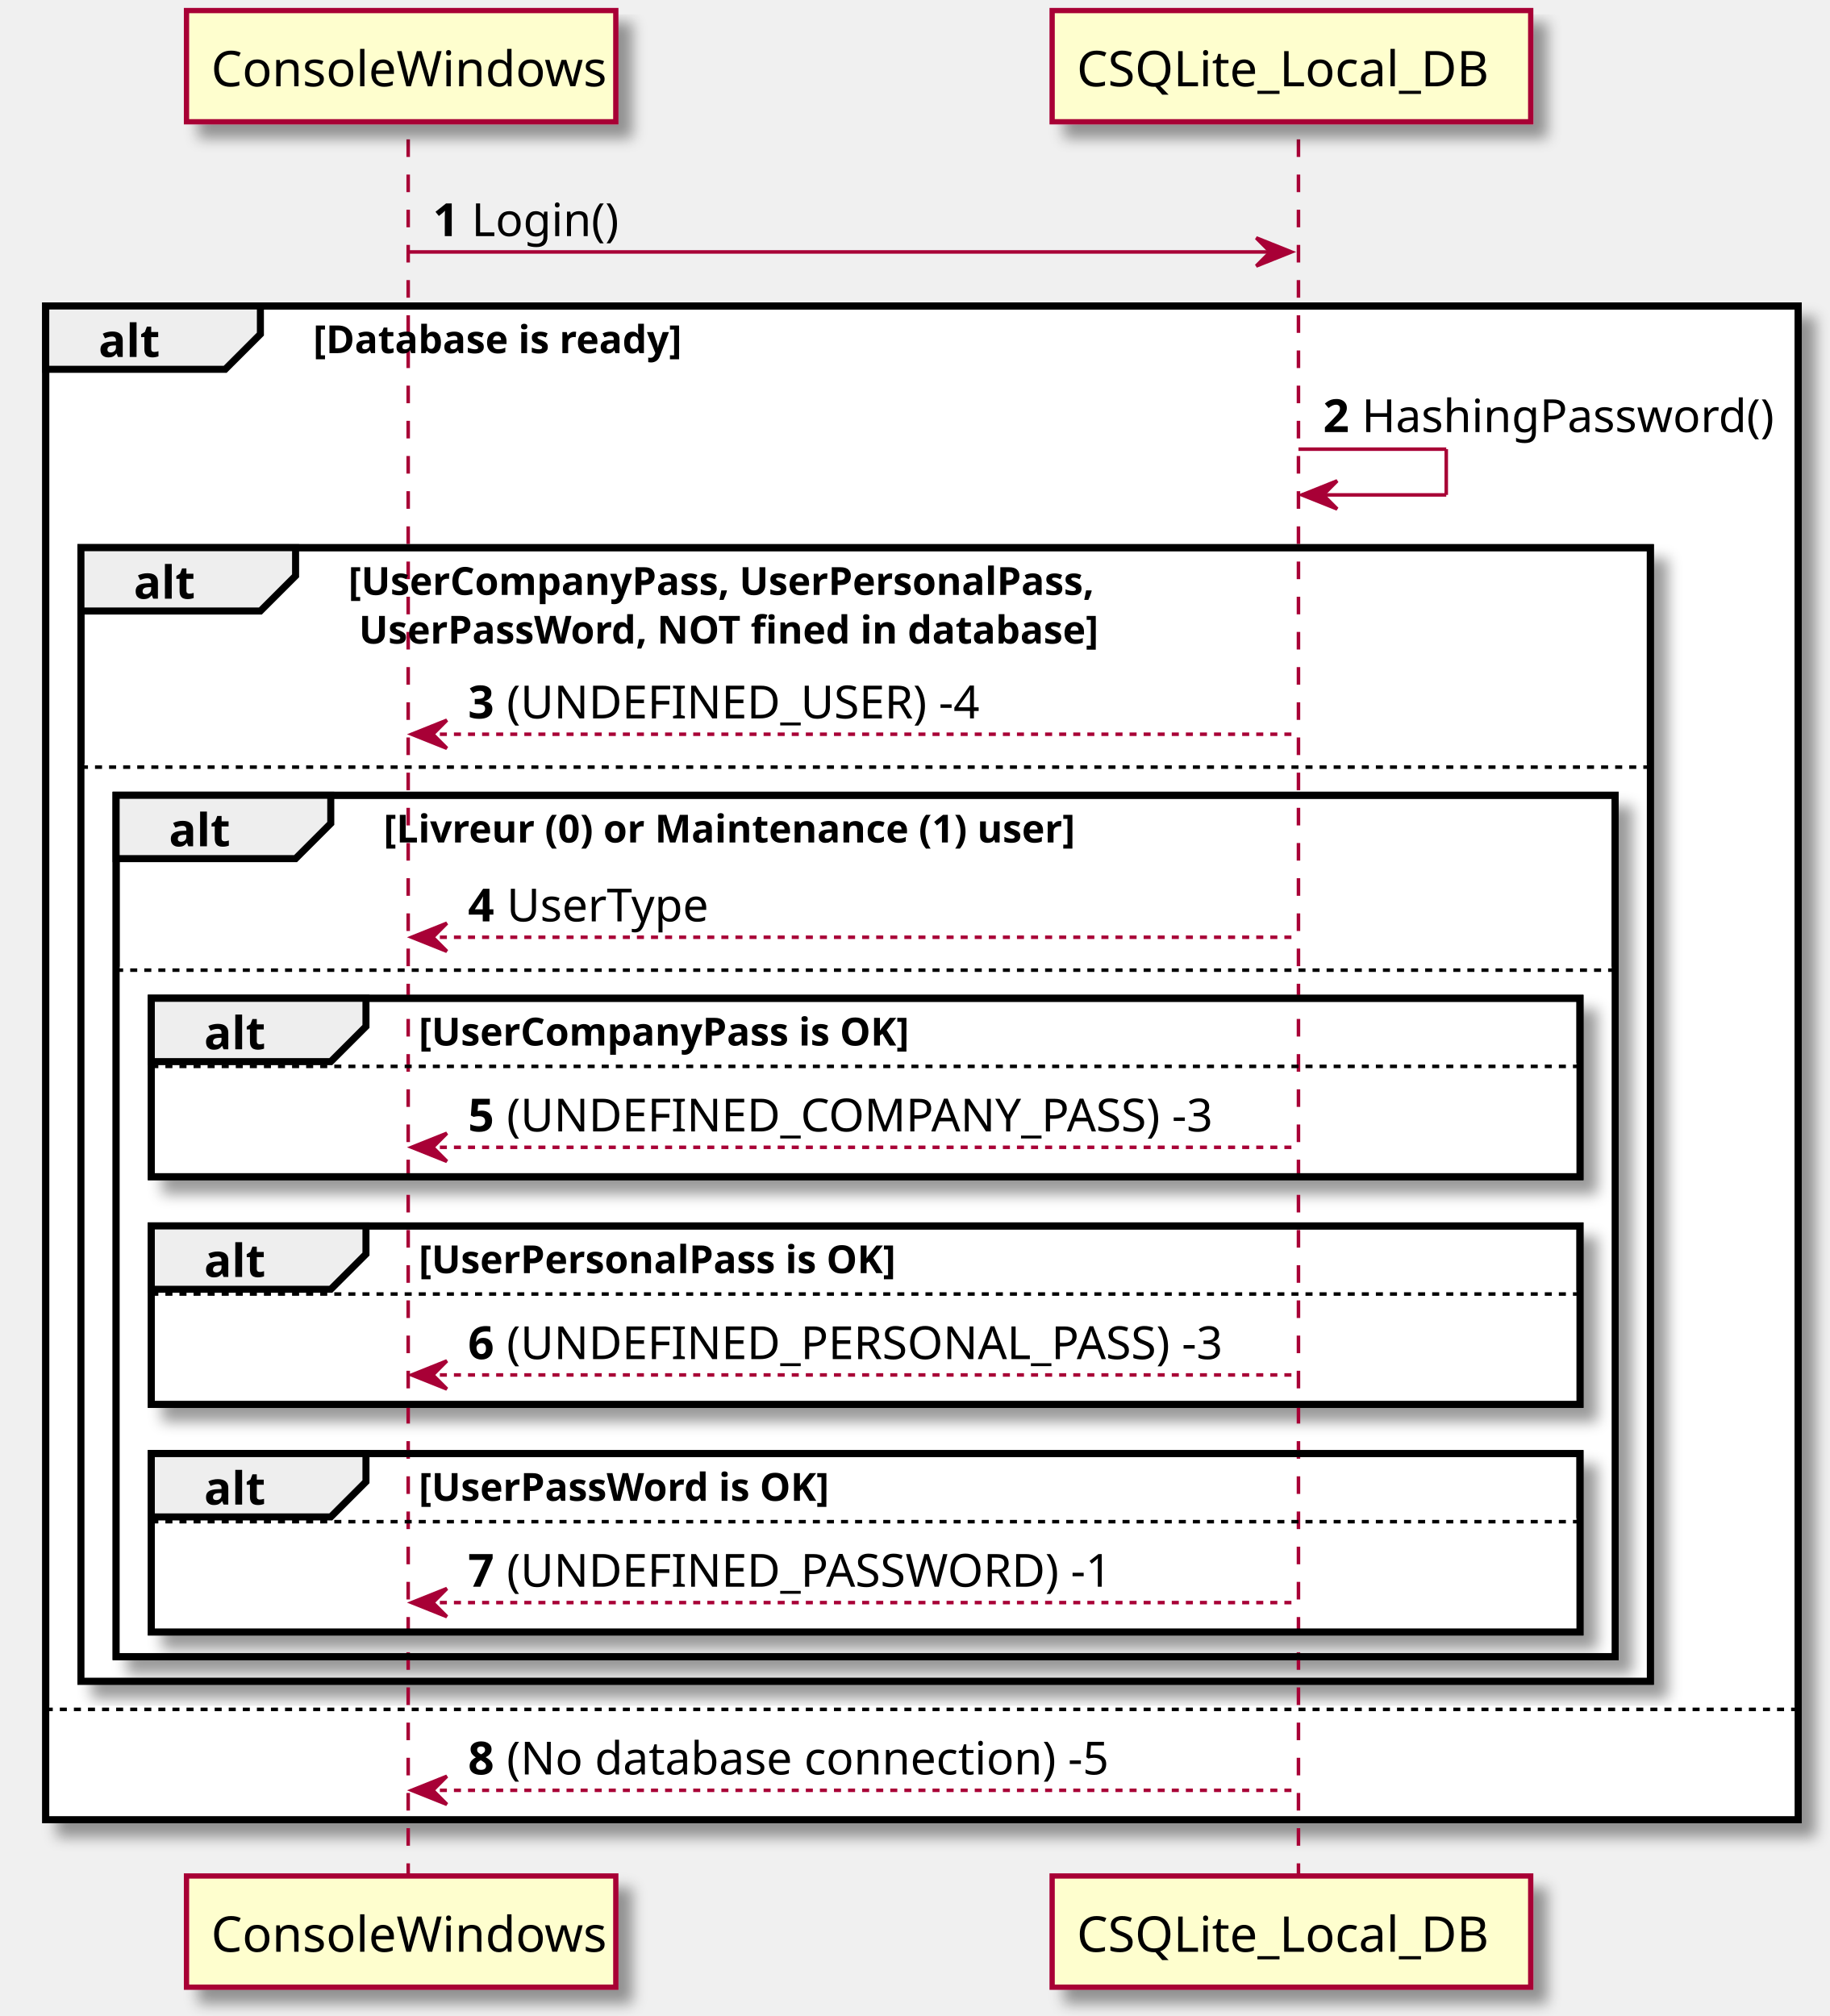
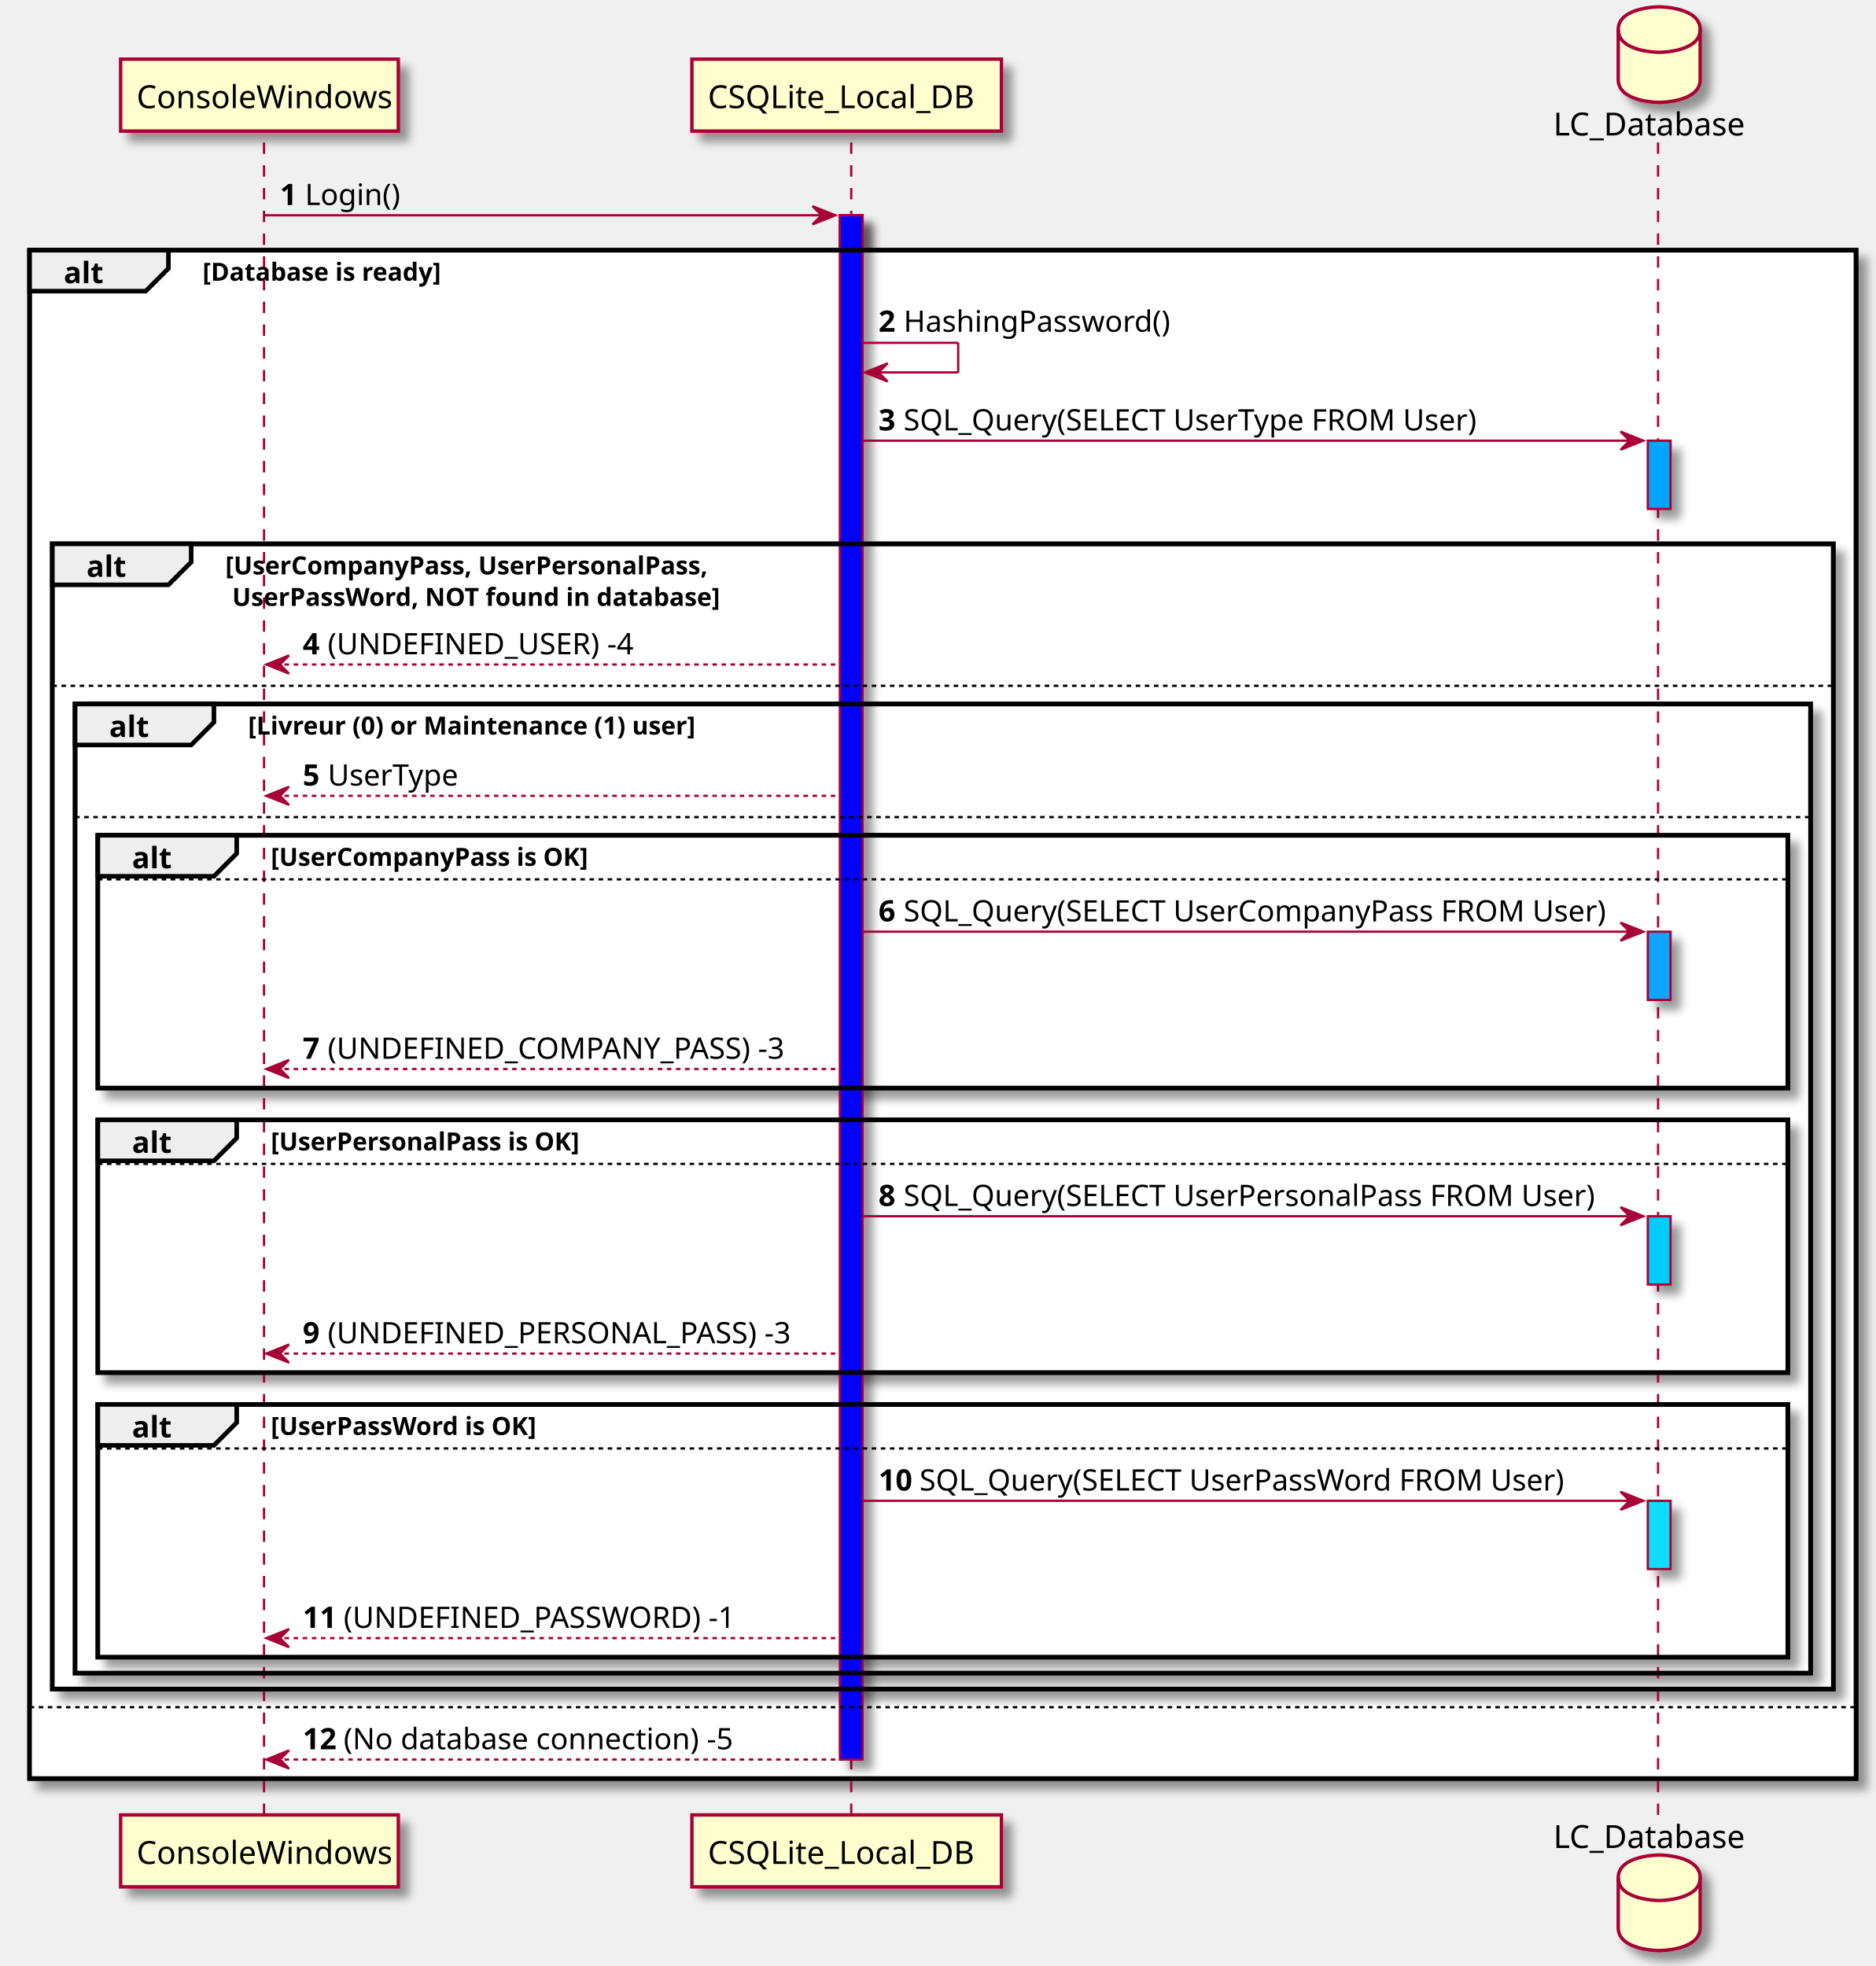
- <svg xmlns="http://www.w3.org/2000/svg" height="573px" style="width:520px;height:573px;" version="1.1" viewBox="0 0 520 573" width="520px">
+ <svg xmlns="http://www.w3.org/2000/svg" height="864px" style="width:824px;height:864px;" version="1.1" viewBox="0 0 824 864" width="824px">
  <defs>
    <filter height="300%" id="f1" width="300%" x="-1" y="-1">
      <feGaussianBlur result="blurOut" stdDeviation="2.0" />
      <feColorMatrix in="blurOut" result="blurOut2" type="matrix" values="0 0 0 0 0 0 0 0 0 0 0 0 0 0 0 0 0 0 .4 0" />
      <feOffset dx="4.0" dy="4.0" in="blurOut2" result="blurOut3" />
      <feBlend in="SourceGraphic" in2="blurOut3" mode="normal" />
    </filter>
  </defs>
  <g>
-     <rect fill="#FFFFFF" filter="url(#f1)" height="430.242" style="stroke: #000000; stroke-width: 2.0;" width="498" x="13" y="86.961" />
-     <rect fill="#FFFFFF" filter="url(#f1)" height="322.188" style="stroke: #000000; stroke-width: 2.0;" width="446" x="23" y="155.664" />
-     <rect fill="#FFFFFF" height="260.812" style="stroke: none; stroke-width: 1.0;" width="446" x="23" y="217.039" />
-     <rect fill="#FFFFFF" filter="url(#f1)" height="244.812" style="stroke: #000000; stroke-width: 2.0;" width="426" x="33" y="226.039" />
-     <rect fill="#FFFFFF" height="196.109" style="stroke: none; stroke-width: 1.0;" width="426" x="33" y="274.742" />
-     <rect fill="#FFFFFF" filter="url(#f1)" height="50.703" style="stroke: #000000; stroke-width: 2.0;" width="406" x="43" y="283.742" />
-     <rect fill="#FFFFFF" height="32.352" style="stroke: none; stroke-width: 1.0;" width="406" x="43" y="302.094" />
-     <rect fill="#FFFFFF" filter="url(#f1)" height="50.703" style="stroke: #000000; stroke-width: 2.0;" width="406" x="43" y="348.445" />
-     <rect fill="#FFFFFF" height="32.352" style="stroke: none; stroke-width: 1.0;" width="406" x="43" y="366.797" />
-     <rect fill="#FFFFFF" filter="url(#f1)" height="50.703" style="stroke: #000000; stroke-width: 2.0;" width="406" x="43" y="413.148" />
-     <rect fill="#FFFFFF" height="32.352" style="stroke: none; stroke-width: 1.0;" width="406" x="43" y="431.5" />
-     <rect fill="#FFFFFF" height="32.352" style="stroke: none; stroke-width: 1.0;" width="498" x="13" y="484.852" />
-     <line style="stroke: #A80036; stroke-width: 1.0; stroke-dasharray: 5.0,5.0;" x1="116" x2="116" y1="39.609" y2="534.203" />
-     <line style="stroke: #A80036; stroke-width: 1.0; stroke-dasharray: 5.0,5.0;" x1="369" x2="369" y1="39.609" y2="534.203" />
-     <rect fill="#FEFECE" filter="url(#f1)" height="31.609" style="stroke: #A80036; stroke-width: 1.5;" width="122" x="53" y="3" />
-     <text fill="#000000" font-family="sans-serif" font-size="14" lengthAdjust="spacingAndGlyphs" textLength="108" x="60" y="24.533">ConsoleWindows</text>
-     <rect fill="#FEFECE" filter="url(#f1)" height="31.609" style="stroke: #A80036; stroke-width: 1.5;" width="122" x="53" y="533.203" />
-     <text fill="#000000" font-family="sans-serif" font-size="14" lengthAdjust="spacingAndGlyphs" textLength="108" x="60" y="554.736">ConsoleWindows</text>
-     <rect fill="#FEFECE" filter="url(#f1)" height="31.609" style="stroke: #A80036; stroke-width: 1.5;" width="136" x="299" y="3" />
-     <text fill="#000000" font-family="sans-serif" font-size="14" lengthAdjust="spacingAndGlyphs" textLength="122" x="306" y="24.533">CSQLite_Local_DB</text>
-     <rect fill="#FEFECE" filter="url(#f1)" height="31.609" style="stroke: #A80036; stroke-width: 1.5;" width="136" x="299" y="533.203" />
-     <text fill="#000000" font-family="sans-serif" font-size="14" lengthAdjust="spacingAndGlyphs" textLength="122" x="306" y="554.736">CSQLite_Local_DB</text>
-     <polygon fill="#A80036" points="357,67.609,367,71.609,357,75.609,361,71.609" style="stroke: #A80036; stroke-width: 1.0;" />
-     <line style="stroke: #A80036; stroke-width: 1.0;" x1="116" x2="363" y1="71.609" y2="71.609" />
-     <text fill="#000000" font-family="sans-serif" font-size="13" font-weight="bold" lengthAdjust="spacingAndGlyphs" textLength="7" x="123" y="67.105">1</text>
-     <text fill="#000000" font-family="sans-serif" font-size="13" lengthAdjust="spacingAndGlyphs" textLength="39" x="134" y="67.105">Login()</text>
-     <rect fill="none" height="430.242" style="stroke: #000000; stroke-width: 2.0;" width="498" x="13" y="86.961" />
-     <polygon fill="#EEEEEE" points="13,86.961,74,86.961,74,94.961,64,104.961,13,104.961,13,86.961" style="stroke: #000000; stroke-width: 2.0;" />
-     <text fill="#000000" font-family="sans-serif" font-size="13" font-weight="bold" lengthAdjust="spacingAndGlyphs" textLength="16" x="28" y="101.456">alt</text>
-     <text fill="#000000" font-family="sans-serif" font-size="11" font-weight="bold" lengthAdjust="spacingAndGlyphs" textLength="105" x="89" y="100.38">[Database is ready]</text>
-     <line style="stroke: #A80036; stroke-width: 1.0;" x1="369" x2="411" y1="127.664" y2="127.664" />
-     <line style="stroke: #A80036; stroke-width: 1.0;" x1="411" x2="411" y1="127.664" y2="140.664" />
-     <line style="stroke: #A80036; stroke-width: 1.0;" x1="370" x2="411" y1="140.664" y2="140.664" />
-     <polygon fill="#A80036" points="380,136.664,370,140.664,380,144.664,376,140.664" style="stroke: #A80036; stroke-width: 1.0;" />
-     <text fill="#000000" font-family="sans-serif" font-size="13" font-weight="bold" lengthAdjust="spacingAndGlyphs" textLength="7" x="376" y="122.808">2</text>
-     <text fill="#000000" font-family="sans-serif" font-size="13" lengthAdjust="spacingAndGlyphs" textLength="112" x="387" y="122.808">HashingPassword()</text>
-     <rect fill="none" height="322.188" style="stroke: #000000; stroke-width: 2.0;" width="446" x="23" y="155.664" />
-     <polygon fill="#EEEEEE" points="23,155.664,84,155.664,84,163.664,74,173.664,23,173.664,23,155.664" style="stroke: #000000; stroke-width: 2.0;" />
-     <text fill="#000000" font-family="sans-serif" font-size="13" font-weight="bold" lengthAdjust="spacingAndGlyphs" textLength="16" x="38" y="170.159">alt</text>
-     <text fill="#000000" font-family="sans-serif" font-size="11" font-weight="bold" lengthAdjust="spacingAndGlyphs" textLength="220" x="99" y="169.083">[UserCompanyPass, UserPersonalPass,</text>
-     <text fill="#000000" font-family="sans-serif" font-size="11" font-weight="bold" lengthAdjust="spacingAndGlyphs" textLength="211" x="102" y="182.919">UserPassWord, NOT fined in database]</text>
-     <polygon fill="#A80036" points="127,204.688,117,208.688,127,212.688,123,208.688" style="stroke: #A80036; stroke-width: 1.0;" />
-     <line style="stroke: #A80036; stroke-width: 1.0; stroke-dasharray: 2.0,2.0;" x1="121" x2="368" y1="208.688" y2="208.688" />
-     <text fill="#000000" font-family="sans-serif" font-size="13" font-weight="bold" lengthAdjust="spacingAndGlyphs" textLength="7" x="133" y="204.183">3</text>
-     <text fill="#000000" font-family="sans-serif" font-size="13" lengthAdjust="spacingAndGlyphs" textLength="140" x="144" y="204.183">(UNDEFINED_USER) -4</text>
-     <line style="stroke: #000000; stroke-width: 1.0; stroke-dasharray: 2.0,2.0;" x1="23" x2="469" y1="218.039" y2="218.039" />
-     <rect fill="none" height="244.812" style="stroke: #000000; stroke-width: 2.0;" width="426" x="33" y="226.039" />
-     <polygon fill="#EEEEEE" points="33,226.039,94,226.039,94,234.039,84,244.039,33,244.039,33,226.039" style="stroke: #000000; stroke-width: 2.0;" />
-     <text fill="#000000" font-family="sans-serif" font-size="13" font-weight="bold" lengthAdjust="spacingAndGlyphs" textLength="16" x="48" y="240.534">alt</text>
-     <text fill="#000000" font-family="sans-serif" font-size="11" font-weight="bold" lengthAdjust="spacingAndGlyphs" textLength="199" x="109" y="239.458">[Livreur (0) or Maintenance (1) user]</text>
-     <polygon fill="#A80036" points="127,262.391,117,266.391,127,270.391,123,266.391" style="stroke: #A80036; stroke-width: 1.0;" />
-     <line style="stroke: #A80036; stroke-width: 1.0; stroke-dasharray: 2.0,2.0;" x1="121" x2="368" y1="266.391" y2="266.391" />
-     <text fill="#000000" font-family="sans-serif" font-size="13" font-weight="bold" lengthAdjust="spacingAndGlyphs" textLength="7" x="133" y="261.886">4</text>
-     <text fill="#000000" font-family="sans-serif" font-size="13" lengthAdjust="spacingAndGlyphs" textLength="55" x="144" y="261.886">UserType</text>
-     <line style="stroke: #000000; stroke-width: 1.0; stroke-dasharray: 2.0,2.0;" x1="33" x2="459" y1="275.742" y2="275.742" />
-     <rect fill="none" height="50.703" style="stroke: #000000; stroke-width: 2.0;" width="406" x="43" y="283.742" />
-     <polygon fill="#EEEEEE" points="43,283.742,104,283.742,104,291.742,94,301.742,43,301.742,43,283.742" style="stroke: #000000; stroke-width: 2.0;" />
-     <text fill="#000000" font-family="sans-serif" font-size="13" font-weight="bold" lengthAdjust="spacingAndGlyphs" textLength="16" x="58" y="298.237">alt</text>
-     <text fill="#000000" font-family="sans-serif" font-size="11" font-weight="bold" lengthAdjust="spacingAndGlyphs" textLength="144" x="119" y="297.161">[UserCompanyPass is OK]</text>
-     <line style="stroke: #000000; stroke-width: 1.0; stroke-dasharray: 2.0,2.0;" x1="43" x2="449" y1="303.094" y2="303.094" />
-     <polygon fill="#A80036" points="127,322.094,117,326.094,127,330.094,123,326.094" style="stroke: #A80036; stroke-width: 1.0;" />
-     <line style="stroke: #A80036; stroke-width: 1.0; stroke-dasharray: 2.0,2.0;" x1="121" x2="368" y1="326.094" y2="326.094" />
-     <text fill="#000000" font-family="sans-serif" font-size="13" font-weight="bold" lengthAdjust="spacingAndGlyphs" textLength="7" x="133" y="321.589">5</text>
-     <text fill="#000000" font-family="sans-serif" font-size="13" lengthAdjust="spacingAndGlyphs" textLength="213" x="144" y="321.589">(UNDEFINED_COMPANY_PASS) -3</text>
-     <rect fill="none" height="50.703" style="stroke: #000000; stroke-width: 2.0;" width="406" x="43" y="348.445" />
-     <polygon fill="#EEEEEE" points="43,348.445,104,348.445,104,356.445,94,366.445,43,366.445,43,348.445" style="stroke: #000000; stroke-width: 2.0;" />
-     <text fill="#000000" font-family="sans-serif" font-size="13" font-weight="bold" lengthAdjust="spacingAndGlyphs" textLength="16" x="58" y="362.94">alt</text>
-     <text fill="#000000" font-family="sans-serif" font-size="11" font-weight="bold" lengthAdjust="spacingAndGlyphs" textLength="141" x="119" y="361.864">[UserPersonalPass is OK]</text>
-     <line style="stroke: #000000; stroke-width: 1.0; stroke-dasharray: 2.0,2.0;" x1="43" x2="449" y1="367.797" y2="367.797" />
-     <polygon fill="#A80036" points="127,386.797,117,390.797,127,394.797,123,390.797" style="stroke: #A80036; stroke-width: 1.0;" />
-     <line style="stroke: #A80036; stroke-width: 1.0; stroke-dasharray: 2.0,2.0;" x1="121" x2="368" y1="390.797" y2="390.797" />
-     <text fill="#000000" font-family="sans-serif" font-size="13" font-weight="bold" lengthAdjust="spacingAndGlyphs" textLength="7" x="133" y="386.292">6</text>
-     <text fill="#000000" font-family="sans-serif" font-size="13" lengthAdjust="spacingAndGlyphs" textLength="218" x="144" y="386.292">(UNDEFINED_PERSONAL_PASS) -3</text>
-     <rect fill="none" height="50.703" style="stroke: #000000; stroke-width: 2.0;" width="406" x="43" y="413.148" />
-     <polygon fill="#EEEEEE" points="43,413.148,104,413.148,104,421.148,94,431.148,43,431.148,43,413.148" style="stroke: #000000; stroke-width: 2.0;" />
-     <text fill="#000000" font-family="sans-serif" font-size="13" font-weight="bold" lengthAdjust="spacingAndGlyphs" textLength="16" x="58" y="427.644">alt</text>
-     <text fill="#000000" font-family="sans-serif" font-size="11" font-weight="bold" lengthAdjust="spacingAndGlyphs" textLength="121" x="119" y="426.567">[UserPassWord is OK]</text>
-     <line style="stroke: #000000; stroke-width: 1.0; stroke-dasharray: 2.0,2.0;" x1="43" x2="449" y1="432.5" y2="432.5" />
-     <polygon fill="#A80036" points="127,451.5,117,455.5,127,459.5,123,455.5" style="stroke: #A80036; stroke-width: 1.0;" />
-     <line style="stroke: #A80036; stroke-width: 1.0; stroke-dasharray: 2.0,2.0;" x1="121" x2="368" y1="455.5" y2="455.5" />
-     <text fill="#000000" font-family="sans-serif" font-size="13" font-weight="bold" lengthAdjust="spacingAndGlyphs" textLength="7" x="133" y="450.995">7</text>
-     <text fill="#000000" font-family="sans-serif" font-size="13" lengthAdjust="spacingAndGlyphs" textLength="181" x="144" y="450.995">(UNDEFINED_PASSWORD) -1</text>
-     <line style="stroke: #000000; stroke-width: 1.0; stroke-dasharray: 2.0,2.0;" x1="13" x2="511" y1="485.852" y2="485.852" />
-     <polygon fill="#A80036" points="127,504.852,117,508.852,127,512.852,123,508.852" style="stroke: #A80036; stroke-width: 1.0;" />
-     <line style="stroke: #A80036; stroke-width: 1.0; stroke-dasharray: 2.0,2.0;" x1="121" x2="368" y1="508.852" y2="508.852" />
-     <text fill="#000000" font-family="sans-serif" font-size="13" font-weight="bold" lengthAdjust="spacingAndGlyphs" textLength="7" x="133" y="504.347">8</text>
-     <text fill="#000000" font-family="sans-serif" font-size="13" lengthAdjust="spacingAndGlyphs" textLength="163" x="144" y="504.347">(No database connection) -5</text>
+     <rect fill="#0000FF" filter="url(#f1)" height="678.648" style="stroke: #A80036; stroke-width: 1.0;" width="10" x="369" y="94.609" />
+     <rect fill="#00A5FF" filter="url(#f1)" height="30" style="stroke: #A80036; stroke-width: 1.0;" width="10" x="724" y="193.664" />
+     <rect fill="#11A5FF" filter="url(#f1)" height="30" style="stroke: #A80036; stroke-width: 1.0;" width="10" x="724" y="409.445" />
+     <rect fill="#00CCFF" filter="url(#f1)" height="30" style="stroke: #A80036; stroke-width: 1.0;" width="10" x="724" y="534.5" />
+     <rect fill="#10DDFF" filter="url(#f1)" height="30" style="stroke: #A80036; stroke-width: 1.0;" width="10" x="724" y="659.555" />
+     <rect fill="#FFFFFF" filter="url(#f1)" height="671.648" style="stroke: #000000; stroke-width: 2.0;" width="802.5" x="13" y="109.961" />
+     <rect fill="#FFFFFF" filter="url(#f1)" height="503.242" style="stroke: #000000; stroke-width: 2.0;" width="782.5" x="23" y="239.016" />
+     <rect fill="#FFFFFF" height="441.867" style="stroke: none; stroke-width: 1.0;" width="782.5" x="23" y="300.391" />
+     <rect fill="#FFFFFF" filter="url(#f1)" height="425.867" style="stroke: #000000; stroke-width: 2.0;" width="762.5" x="33" y="309.391" />
+     <rect fill="#FFFFFF" height="377.164" style="stroke: none; stroke-width: 1.0;" width="762.5" x="33" y="358.094" />
+     <rect fill="#FFFFFF" filter="url(#f1)" height="111.055" style="stroke: #000000; stroke-width: 2.0;" width="742.5" x="43" y="367.094" />
+     <rect fill="#FFFFFF" height="92.703" style="stroke: none; stroke-width: 1.0;" width="742.5" x="43" y="385.445" />
+     <rect fill="#FFFFFF" filter="url(#f1)" height="111.055" style="stroke: #000000; stroke-width: 2.0;" width="742.5" x="43" y="492.148" />
+     <rect fill="#FFFFFF" height="92.703" style="stroke: none; stroke-width: 1.0;" width="742.5" x="43" y="510.5" />
+     <rect fill="#FFFFFF" filter="url(#f1)" height="111.055" style="stroke: #000000; stroke-width: 2.0;" width="742.5" x="43" y="617.203" />
+     <rect fill="#FFFFFF" height="92.703" style="stroke: none; stroke-width: 1.0;" width="742.5" x="43" y="635.555" />
+     <rect fill="#FFFFFF" height="32.352" style="stroke: none; stroke-width: 1.0;" width="802.5" x="13" y="749.258" />
+     <line style="stroke: #A80036; stroke-width: 1.0; stroke-dasharray: 5.0,5.0;" x1="116" x2="116" y1="62.609" y2="798.609" />
+     <line style="stroke: #A80036; stroke-width: 1.0; stroke-dasharray: 5.0,5.0;" x1="374" x2="374" y1="62.609" y2="798.609" />
+     <line style="stroke: #A80036; stroke-width: 1.0; stroke-dasharray: 5.0,5.0;" x1="728.5" x2="728.5" y1="62.609" y2="798.609" />
+     <rect fill="#FEFECE" filter="url(#f1)" height="31.609" style="stroke: #A80036; stroke-width: 1.5;" width="122" x="53" y="26" />
+     <text fill="#000000" font-family="sans-serif" font-size="14" lengthAdjust="spacingAndGlyphs" textLength="108" x="60" y="47.533">ConsoleWindows</text>
+     <rect fill="#FEFECE" filter="url(#f1)" height="31.609" style="stroke: #A80036; stroke-width: 1.5;" width="122" x="53" y="797.609" />
+     <text fill="#000000" font-family="sans-serif" font-size="14" lengthAdjust="spacingAndGlyphs" textLength="108" x="60" y="819.143">ConsoleWindows</text>
+     <rect fill="#FEFECE" filter="url(#f1)" height="31.609" style="stroke: #A80036; stroke-width: 1.5;" width="136" x="304" y="26" />
+     <text fill="#000000" font-family="sans-serif" font-size="14" lengthAdjust="spacingAndGlyphs" textLength="122" x="311" y="47.533">CSQLite_Local_DB</text>
+     <rect fill="#FEFECE" filter="url(#f1)" height="31.609" style="stroke: #A80036; stroke-width: 1.5;" width="136" x="304" y="797.609" />
+     <text fill="#000000" font-family="sans-serif" font-size="14" lengthAdjust="spacingAndGlyphs" textLength="122" x="311" y="819.143">CSQLite_Local_DB</text>
+     <text fill="#000000" font-family="sans-serif" font-size="14" lengthAdjust="spacingAndGlyphs" textLength="87" x="682.5" y="59.533">LC_Database</text>
+     <path d="M711,13 C711,3 729,3 729,3 C729,3 747,3 747,13 L747,35 C747,45 729,45 729,45 C729,45 711,45 711,35 L711,13 " fill="#FEFECE" filter="url(#f1)" style="stroke: #A80036; stroke-width: 1.5;" />
+     <path d="M711,13 C711,23 729,23 729,23 C729,23 747,23 747,13 " fill="none" style="stroke: #A80036; stroke-width: 1.5;" />
+     <text fill="#000000" font-family="sans-serif" font-size="14" lengthAdjust="spacingAndGlyphs" textLength="87" x="682.5" y="812.143">LC_Database</text>
+     <path d="M711,825.219 C711,815.219 729,815.219 729,815.219 C729,815.219 747,815.219 747,825.219 L747,847.219 C747,857.219 729,857.219 729,857.219 C729,857.219 711,857.219 711,847.219 L711,825.219 " fill="#FEFECE" filter="url(#f1)" style="stroke: #A80036; stroke-width: 1.5;" />
+     <path d="M711,825.219 C711,835.219 729,835.219 729,835.219 C729,835.219 747,835.219 747,825.219 " fill="none" style="stroke: #A80036; stroke-width: 1.5;" />
+     <rect fill="#0000FF" filter="url(#f1)" height="678.648" style="stroke: #A80036; stroke-width: 1.0;" width="10" x="369" y="94.609" />
+     <rect fill="#00A5FF" filter="url(#f1)" height="30" style="stroke: #A80036; stroke-width: 1.0;" width="10" x="724" y="193.664" />
+     <rect fill="#11A5FF" filter="url(#f1)" height="30" style="stroke: #A80036; stroke-width: 1.0;" width="10" x="724" y="409.445" />
+     <rect fill="#00CCFF" filter="url(#f1)" height="30" style="stroke: #A80036; stroke-width: 1.0;" width="10" x="724" y="534.5" />
+     <rect fill="#10DDFF" filter="url(#f1)" height="30" style="stroke: #A80036; stroke-width: 1.0;" width="10" x="724" y="659.555" />
+     <polygon fill="#A80036" points="357,90.609,367,94.609,357,98.609,361,94.609" style="stroke: #A80036; stroke-width: 1.0;" />
+     <line style="stroke: #A80036; stroke-width: 1.0;" x1="116" x2="363" y1="94.609" y2="94.609" />
+     <text fill="#000000" font-family="sans-serif" font-size="13" font-weight="bold" lengthAdjust="spacingAndGlyphs" textLength="7" x="123" y="90.105">1</text>
+     <text fill="#000000" font-family="sans-serif" font-size="13" lengthAdjust="spacingAndGlyphs" textLength="39" x="134" y="90.105">Login()</text>
+     <rect fill="none" height="671.648" style="stroke: #000000; stroke-width: 2.0;" width="802.5" x="13" y="109.961" />
+     <polygon fill="#EEEEEE" points="13,109.961,74,109.961,74,117.961,64,127.961,13,127.961,13,109.961" style="stroke: #000000; stroke-width: 2.0;" />
+     <text fill="#000000" font-family="sans-serif" font-size="13" font-weight="bold" lengthAdjust="spacingAndGlyphs" textLength="16" x="28" y="124.456">alt</text>
+     <text fill="#000000" font-family="sans-serif" font-size="11" font-weight="bold" lengthAdjust="spacingAndGlyphs" textLength="105" x="89" y="123.38">[Database is ready]</text>
+     <line style="stroke: #A80036; stroke-width: 1.0;" x1="379" x2="421" y1="150.664" y2="150.664" />
+     <line style="stroke: #A80036; stroke-width: 1.0;" x1="421" x2="421" y1="150.664" y2="163.664" />
+     <line style="stroke: #A80036; stroke-width: 1.0;" x1="380" x2="421" y1="163.664" y2="163.664" />
+     <polygon fill="#A80036" points="390,159.664,380,163.664,390,167.664,386,163.664" style="stroke: #A80036; stroke-width: 1.0;" />
+     <text fill="#000000" font-family="sans-serif" font-size="13" font-weight="bold" lengthAdjust="spacingAndGlyphs" textLength="7" x="386" y="145.808">2</text>
+     <text fill="#000000" font-family="sans-serif" font-size="13" lengthAdjust="spacingAndGlyphs" textLength="112" x="397" y="145.808">HashingPassword()</text>
+     <polygon fill="#A80036" points="712,189.664,722,193.664,712,197.664,716,193.664" style="stroke: #A80036; stroke-width: 1.0;" />
+     <line style="stroke: #A80036; stroke-width: 1.0;" x1="379" x2="718" y1="193.664" y2="193.664" />
+     <text fill="#000000" font-family="sans-serif" font-size="13" font-weight="bold" lengthAdjust="spacingAndGlyphs" textLength="7" x="386" y="189.159">3</text>
+     <text fill="#000000" font-family="sans-serif" font-size="13" lengthAdjust="spacingAndGlyphs" textLength="258" x="397" y="189.159">SQL_Query(SELECT UserType FROM User)</text>
+     <rect fill="none" height="503.242" style="stroke: #000000; stroke-width: 2.0;" width="782.5" x="23" y="239.016" />
+     <polygon fill="#EEEEEE" points="23,239.016,84,239.016,84,247.016,74,257.016,23,257.016,23,239.016" style="stroke: #000000; stroke-width: 2.0;" />
+     <text fill="#000000" font-family="sans-serif" font-size="13" font-weight="bold" lengthAdjust="spacingAndGlyphs" textLength="16" x="38" y="253.511">alt</text>
+     <text fill="#000000" font-family="sans-serif" font-size="11" font-weight="bold" lengthAdjust="spacingAndGlyphs" textLength="220" x="99" y="252.435">[UserCompanyPass, UserPersonalPass,</text>
+     <text fill="#000000" font-family="sans-serif" font-size="11" font-weight="bold" lengthAdjust="spacingAndGlyphs" textLength="215" x="102" y="266.271">UserPassWord, NOT found in database]</text>
+     <polygon fill="#A80036" points="127,288.039,117,292.039,127,296.039,123,292.039" style="stroke: #A80036; stroke-width: 1.0;" />
+     <line style="stroke: #A80036; stroke-width: 1.0; stroke-dasharray: 2.0,2.0;" x1="121" x2="368" y1="292.039" y2="292.039" />
+     <text fill="#000000" font-family="sans-serif" font-size="13" font-weight="bold" lengthAdjust="spacingAndGlyphs" textLength="7" x="133" y="287.534">4</text>
+     <text fill="#000000" font-family="sans-serif" font-size="13" lengthAdjust="spacingAndGlyphs" textLength="140" x="144" y="287.534">(UNDEFINED_USER) -4</text>
+     <line style="stroke: #000000; stroke-width: 1.0; stroke-dasharray: 2.0,2.0;" x1="23" x2="805.5" y1="301.391" y2="301.391" />
+     <rect fill="none" height="425.867" style="stroke: #000000; stroke-width: 2.0;" width="762.5" x="33" y="309.391" />
+     <polygon fill="#EEEEEE" points="33,309.391,94,309.391,94,317.391,84,327.391,33,327.391,33,309.391" style="stroke: #000000; stroke-width: 2.0;" />
+     <text fill="#000000" font-family="sans-serif" font-size="13" font-weight="bold" lengthAdjust="spacingAndGlyphs" textLength="16" x="48" y="323.886">alt</text>
+     <text fill="#000000" font-family="sans-serif" font-size="11" font-weight="bold" lengthAdjust="spacingAndGlyphs" textLength="199" x="109" y="322.81">[Livreur (0) or Maintenance (1) user]</text>
+     <polygon fill="#A80036" points="127,345.742,117,349.742,127,353.742,123,349.742" style="stroke: #A80036; stroke-width: 1.0;" />
+     <line style="stroke: #A80036; stroke-width: 1.0; stroke-dasharray: 2.0,2.0;" x1="121" x2="368" y1="349.742" y2="349.742" />
+     <text fill="#000000" font-family="sans-serif" font-size="13" font-weight="bold" lengthAdjust="spacingAndGlyphs" textLength="7" x="133" y="345.237">5</text>
+     <text fill="#000000" font-family="sans-serif" font-size="13" lengthAdjust="spacingAndGlyphs" textLength="55" x="144" y="345.237">UserType</text>
+     <line style="stroke: #000000; stroke-width: 1.0; stroke-dasharray: 2.0,2.0;" x1="33" x2="795.5" y1="359.094" y2="359.094" />
+     <rect fill="none" height="111.055" style="stroke: #000000; stroke-width: 2.0;" width="742.5" x="43" y="367.094" />
+     <polygon fill="#EEEEEE" points="43,367.094,104,367.094,104,375.094,94,385.094,43,385.094,43,367.094" style="stroke: #000000; stroke-width: 2.0;" />
+     <text fill="#000000" font-family="sans-serif" font-size="13" font-weight="bold" lengthAdjust="spacingAndGlyphs" textLength="16" x="58" y="381.589">alt</text>
+     <text fill="#000000" font-family="sans-serif" font-size="11" font-weight="bold" lengthAdjust="spacingAndGlyphs" textLength="144" x="119" y="380.513">[UserCompanyPass is OK]</text>
+     <line style="stroke: #000000; stroke-width: 1.0; stroke-dasharray: 2.0,2.0;" x1="43" x2="785.5" y1="386.445" y2="386.445" />
+     <polygon fill="#A80036" points="712,405.445,722,409.445,712,413.445,716,409.445" style="stroke: #A80036; stroke-width: 1.0;" />
+     <line style="stroke: #A80036; stroke-width: 1.0;" x1="379" x2="718" y1="409.445" y2="409.445" />
+     <text fill="#000000" font-family="sans-serif" font-size="13" font-weight="bold" lengthAdjust="spacingAndGlyphs" textLength="7" x="386" y="404.94">6</text>
+     <text fill="#000000" font-family="sans-serif" font-size="13" lengthAdjust="spacingAndGlyphs" textLength="315" x="397" y="404.94">SQL_Query(SELECT UserCompanyPass FROM User)</text>
+     <polygon fill="#A80036" points="127,465.797,117,469.797,127,473.797,123,469.797" style="stroke: #A80036; stroke-width: 1.0;" />
+     <line style="stroke: #A80036; stroke-width: 1.0; stroke-dasharray: 2.0,2.0;" x1="121" x2="368" y1="469.797" y2="469.797" />
+     <text fill="#000000" font-family="sans-serif" font-size="13" font-weight="bold" lengthAdjust="spacingAndGlyphs" textLength="7" x="133" y="465.292">7</text>
+     <text fill="#000000" font-family="sans-serif" font-size="13" lengthAdjust="spacingAndGlyphs" textLength="213" x="144" y="465.292">(UNDEFINED_COMPANY_PASS) -3</text>
+     <rect fill="none" height="111.055" style="stroke: #000000; stroke-width: 2.0;" width="742.5" x="43" y="492.148" />
+     <polygon fill="#EEEEEE" points="43,492.148,104,492.148,104,500.148,94,510.148,43,510.148,43,492.148" style="stroke: #000000; stroke-width: 2.0;" />
+     <text fill="#000000" font-family="sans-serif" font-size="13" font-weight="bold" lengthAdjust="spacingAndGlyphs" textLength="16" x="58" y="506.644">alt</text>
+     <text fill="#000000" font-family="sans-serif" font-size="11" font-weight="bold" lengthAdjust="spacingAndGlyphs" textLength="141" x="119" y="505.567">[UserPersonalPass is OK]</text>
+     <line style="stroke: #000000; stroke-width: 1.0; stroke-dasharray: 2.0,2.0;" x1="43" x2="785.5" y1="511.5" y2="511.5" />
+     <polygon fill="#A80036" points="712,530.5,722,534.5,712,538.5,716,534.5" style="stroke: #A80036; stroke-width: 1.0;" />
+     <line style="stroke: #A80036; stroke-width: 1.0;" x1="379" x2="718" y1="534.5" y2="534.5" />
+     <text fill="#000000" font-family="sans-serif" font-size="13" font-weight="bold" lengthAdjust="spacingAndGlyphs" textLength="7" x="386" y="529.995">8</text>
+     <text fill="#000000" font-family="sans-serif" font-size="13" lengthAdjust="spacingAndGlyphs" textLength="311" x="397" y="529.995">SQL_Query(SELECT UserPersonalPass FROM User)</text>
+     <polygon fill="#A80036" points="127,590.852,117,594.852,127,598.852,123,594.852" style="stroke: #A80036; stroke-width: 1.0;" />
+     <line style="stroke: #A80036; stroke-width: 1.0; stroke-dasharray: 2.0,2.0;" x1="121" x2="368" y1="594.852" y2="594.852" />
+     <text fill="#000000" font-family="sans-serif" font-size="13" font-weight="bold" lengthAdjust="spacingAndGlyphs" textLength="7" x="133" y="590.347">9</text>
+     <text fill="#000000" font-family="sans-serif" font-size="13" lengthAdjust="spacingAndGlyphs" textLength="218" x="144" y="590.347">(UNDEFINED_PERSONAL_PASS) -3</text>
+     <rect fill="none" height="111.055" style="stroke: #000000; stroke-width: 2.0;" width="742.5" x="43" y="617.203" />
+     <polygon fill="#EEEEEE" points="43,617.203,104,617.203,104,625.203,94,635.203,43,635.203,43,617.203" style="stroke: #000000; stroke-width: 2.0;" />
+     <text fill="#000000" font-family="sans-serif" font-size="13" font-weight="bold" lengthAdjust="spacingAndGlyphs" textLength="16" x="58" y="631.698">alt</text>
+     <text fill="#000000" font-family="sans-serif" font-size="11" font-weight="bold" lengthAdjust="spacingAndGlyphs" textLength="121" x="119" y="630.622">[UserPassWord is OK]</text>
+     <line style="stroke: #000000; stroke-width: 1.0; stroke-dasharray: 2.0,2.0;" x1="43" x2="785.5" y1="636.555" y2="636.555" />
+     <polygon fill="#A80036" points="712,655.555,722,659.555,712,663.555,716,659.555" style="stroke: #A80036; stroke-width: 1.0;" />
+     <line style="stroke: #A80036; stroke-width: 1.0;" x1="379" x2="718" y1="659.555" y2="659.555" />
+     <text fill="#000000" font-family="sans-serif" font-size="13" font-weight="bold" lengthAdjust="spacingAndGlyphs" textLength="14" x="386" y="655.05">10</text>
+     <text fill="#000000" font-family="sans-serif" font-size="13" lengthAdjust="spacingAndGlyphs" textLength="291" x="404" y="655.05">SQL_Query(SELECT UserPassWord FROM User)</text>
+     <polygon fill="#A80036" points="127,715.906,117,719.906,127,723.906,123,719.906" style="stroke: #A80036; stroke-width: 1.0;" />
+     <line style="stroke: #A80036; stroke-width: 1.0; stroke-dasharray: 2.0,2.0;" x1="121" x2="368" y1="719.906" y2="719.906" />
+     <text fill="#000000" font-family="sans-serif" font-size="13" font-weight="bold" lengthAdjust="spacingAndGlyphs" textLength="14" x="133" y="715.401">11</text>
+     <text fill="#000000" font-family="sans-serif" font-size="13" lengthAdjust="spacingAndGlyphs" textLength="181" x="151" y="715.401">(UNDEFINED_PASSWORD) -1</text>
+     <line style="stroke: #000000; stroke-width: 1.0; stroke-dasharray: 2.0,2.0;" x1="13" x2="815.5" y1="750.258" y2="750.258" />
+     <polygon fill="#A80036" points="127,769.258,117,773.258,127,777.258,123,773.258" style="stroke: #A80036; stroke-width: 1.0;" />
+     <line style="stroke: #A80036; stroke-width: 1.0; stroke-dasharray: 2.0,2.0;" x1="121" x2="373" y1="773.258" y2="773.258" />
+     <text fill="#000000" font-family="sans-serif" font-size="13" font-weight="bold" lengthAdjust="spacingAndGlyphs" textLength="14" x="133" y="768.753">12</text>
+     <text fill="#000000" font-family="sans-serif" font-size="13" lengthAdjust="spacingAndGlyphs" textLength="163" x="151" y="768.753">(No database connection) -5</text>
  </g>
</svg>
